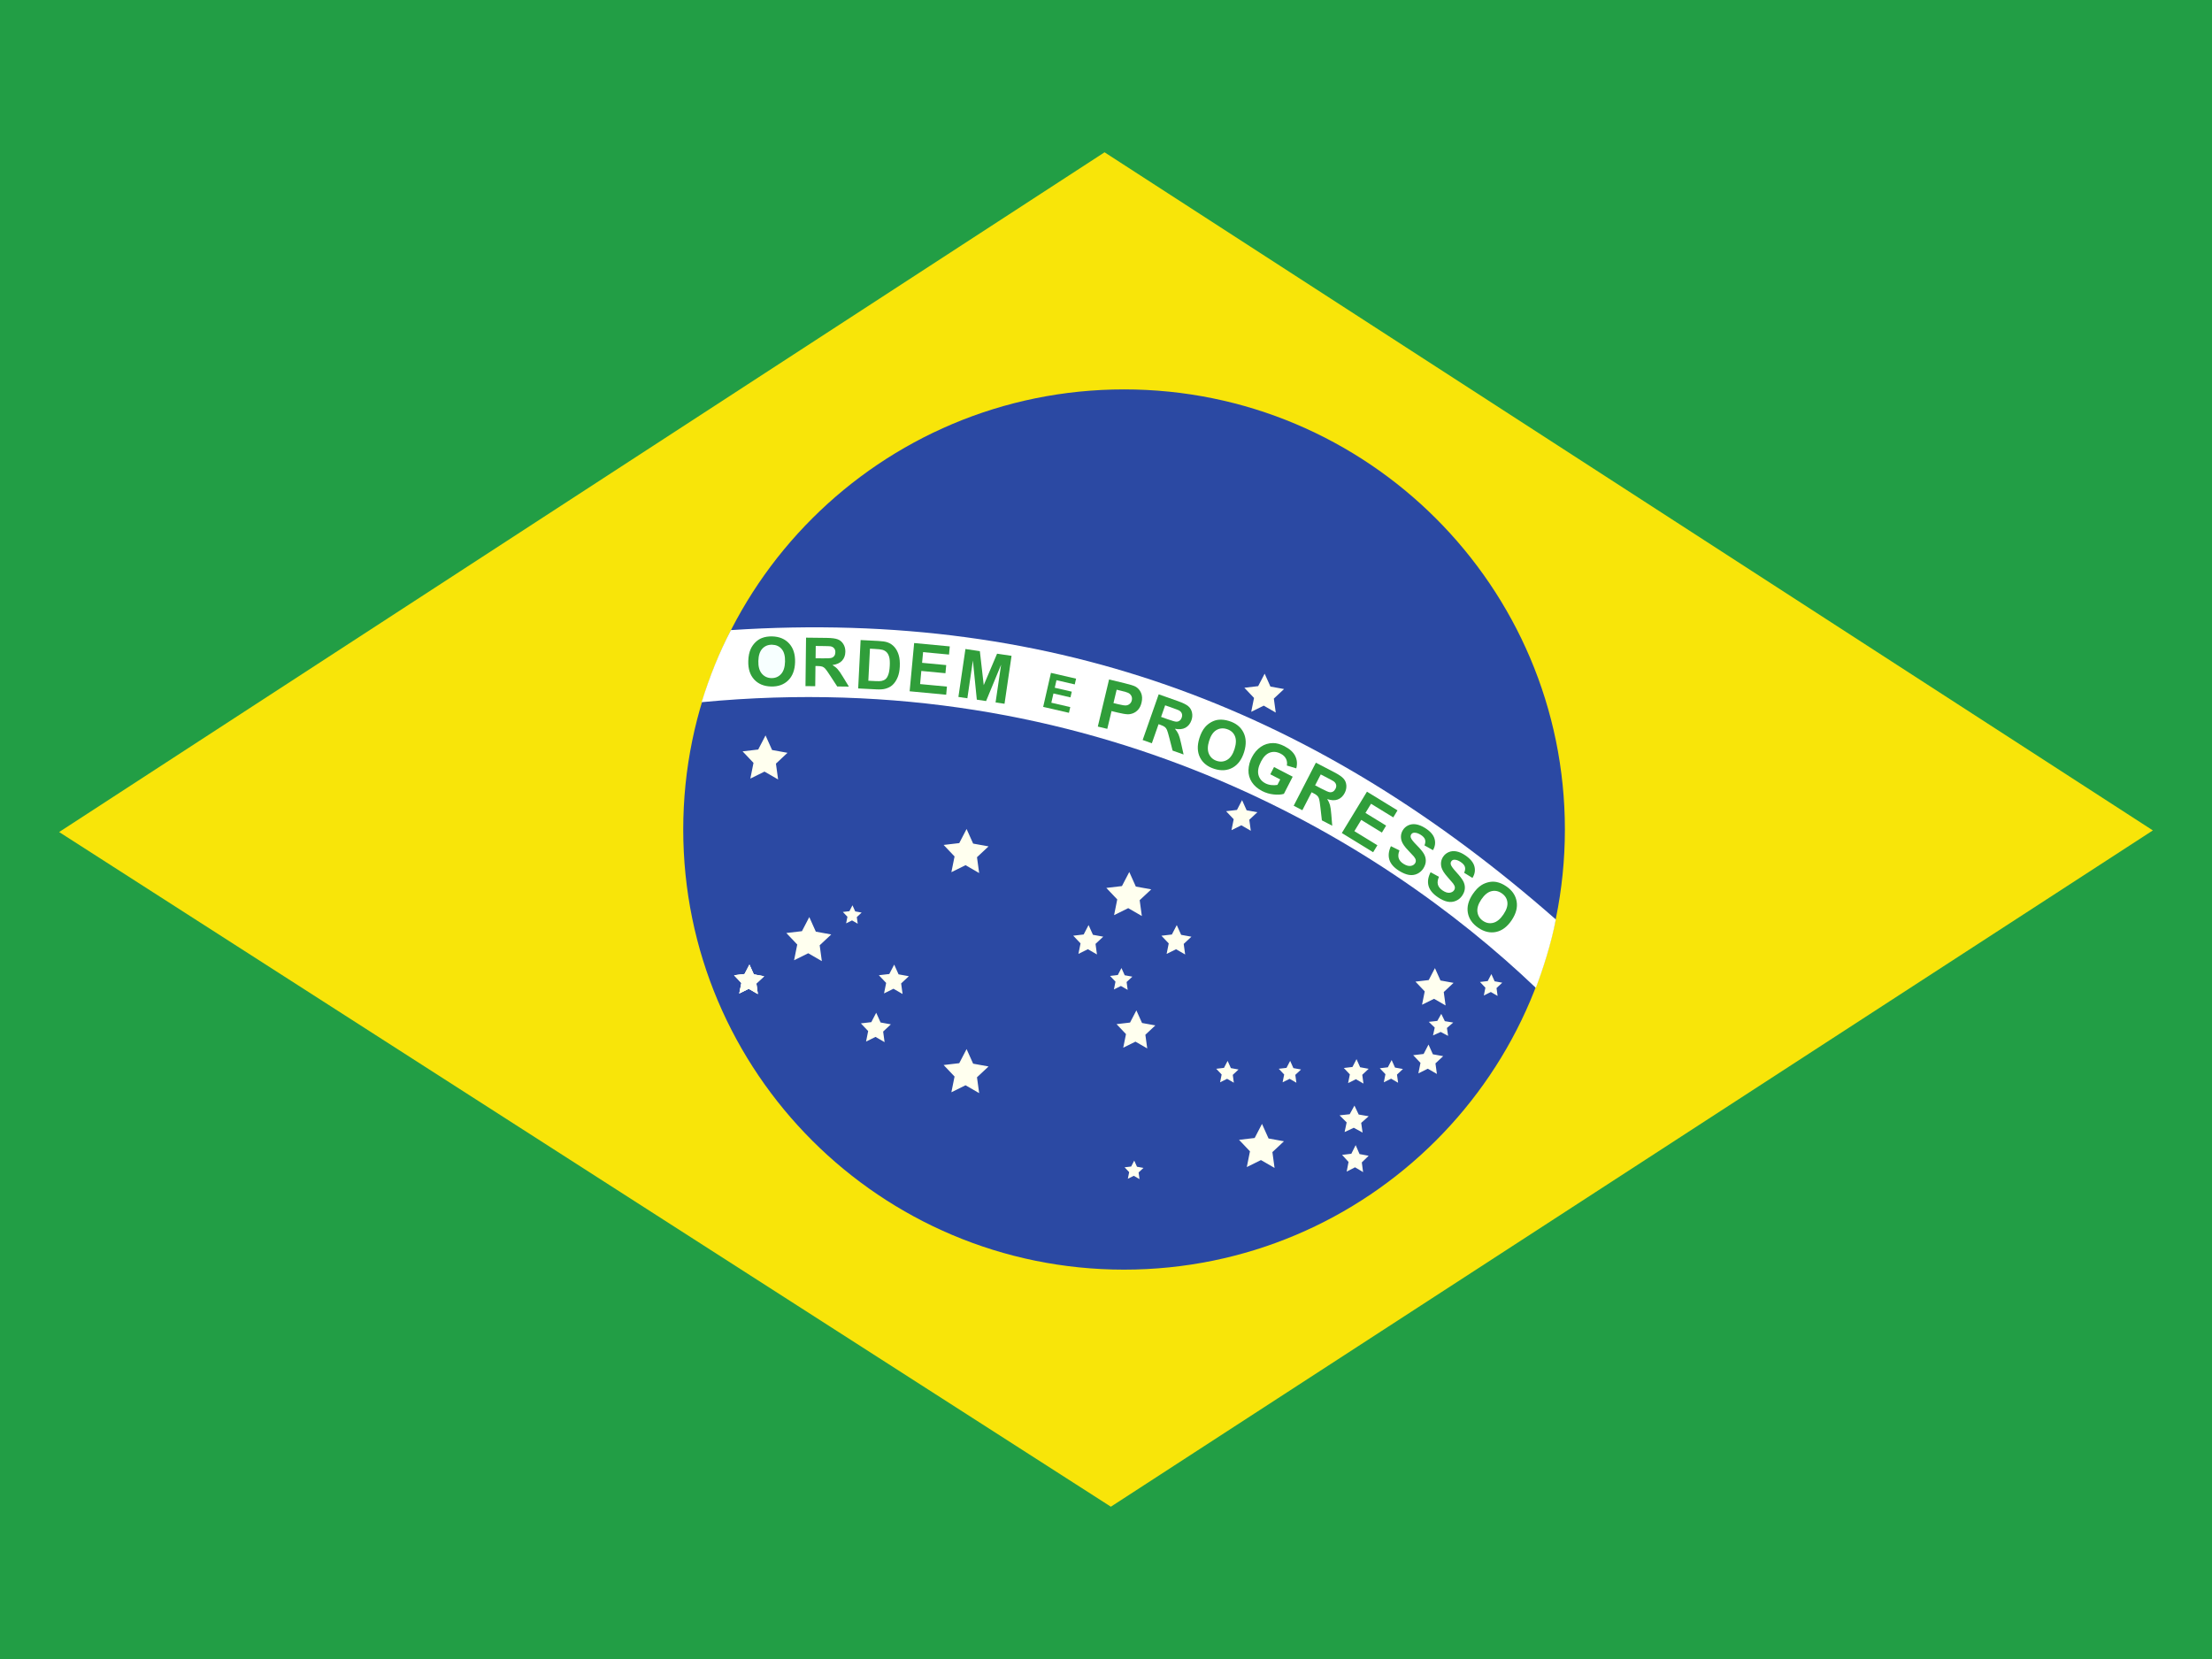
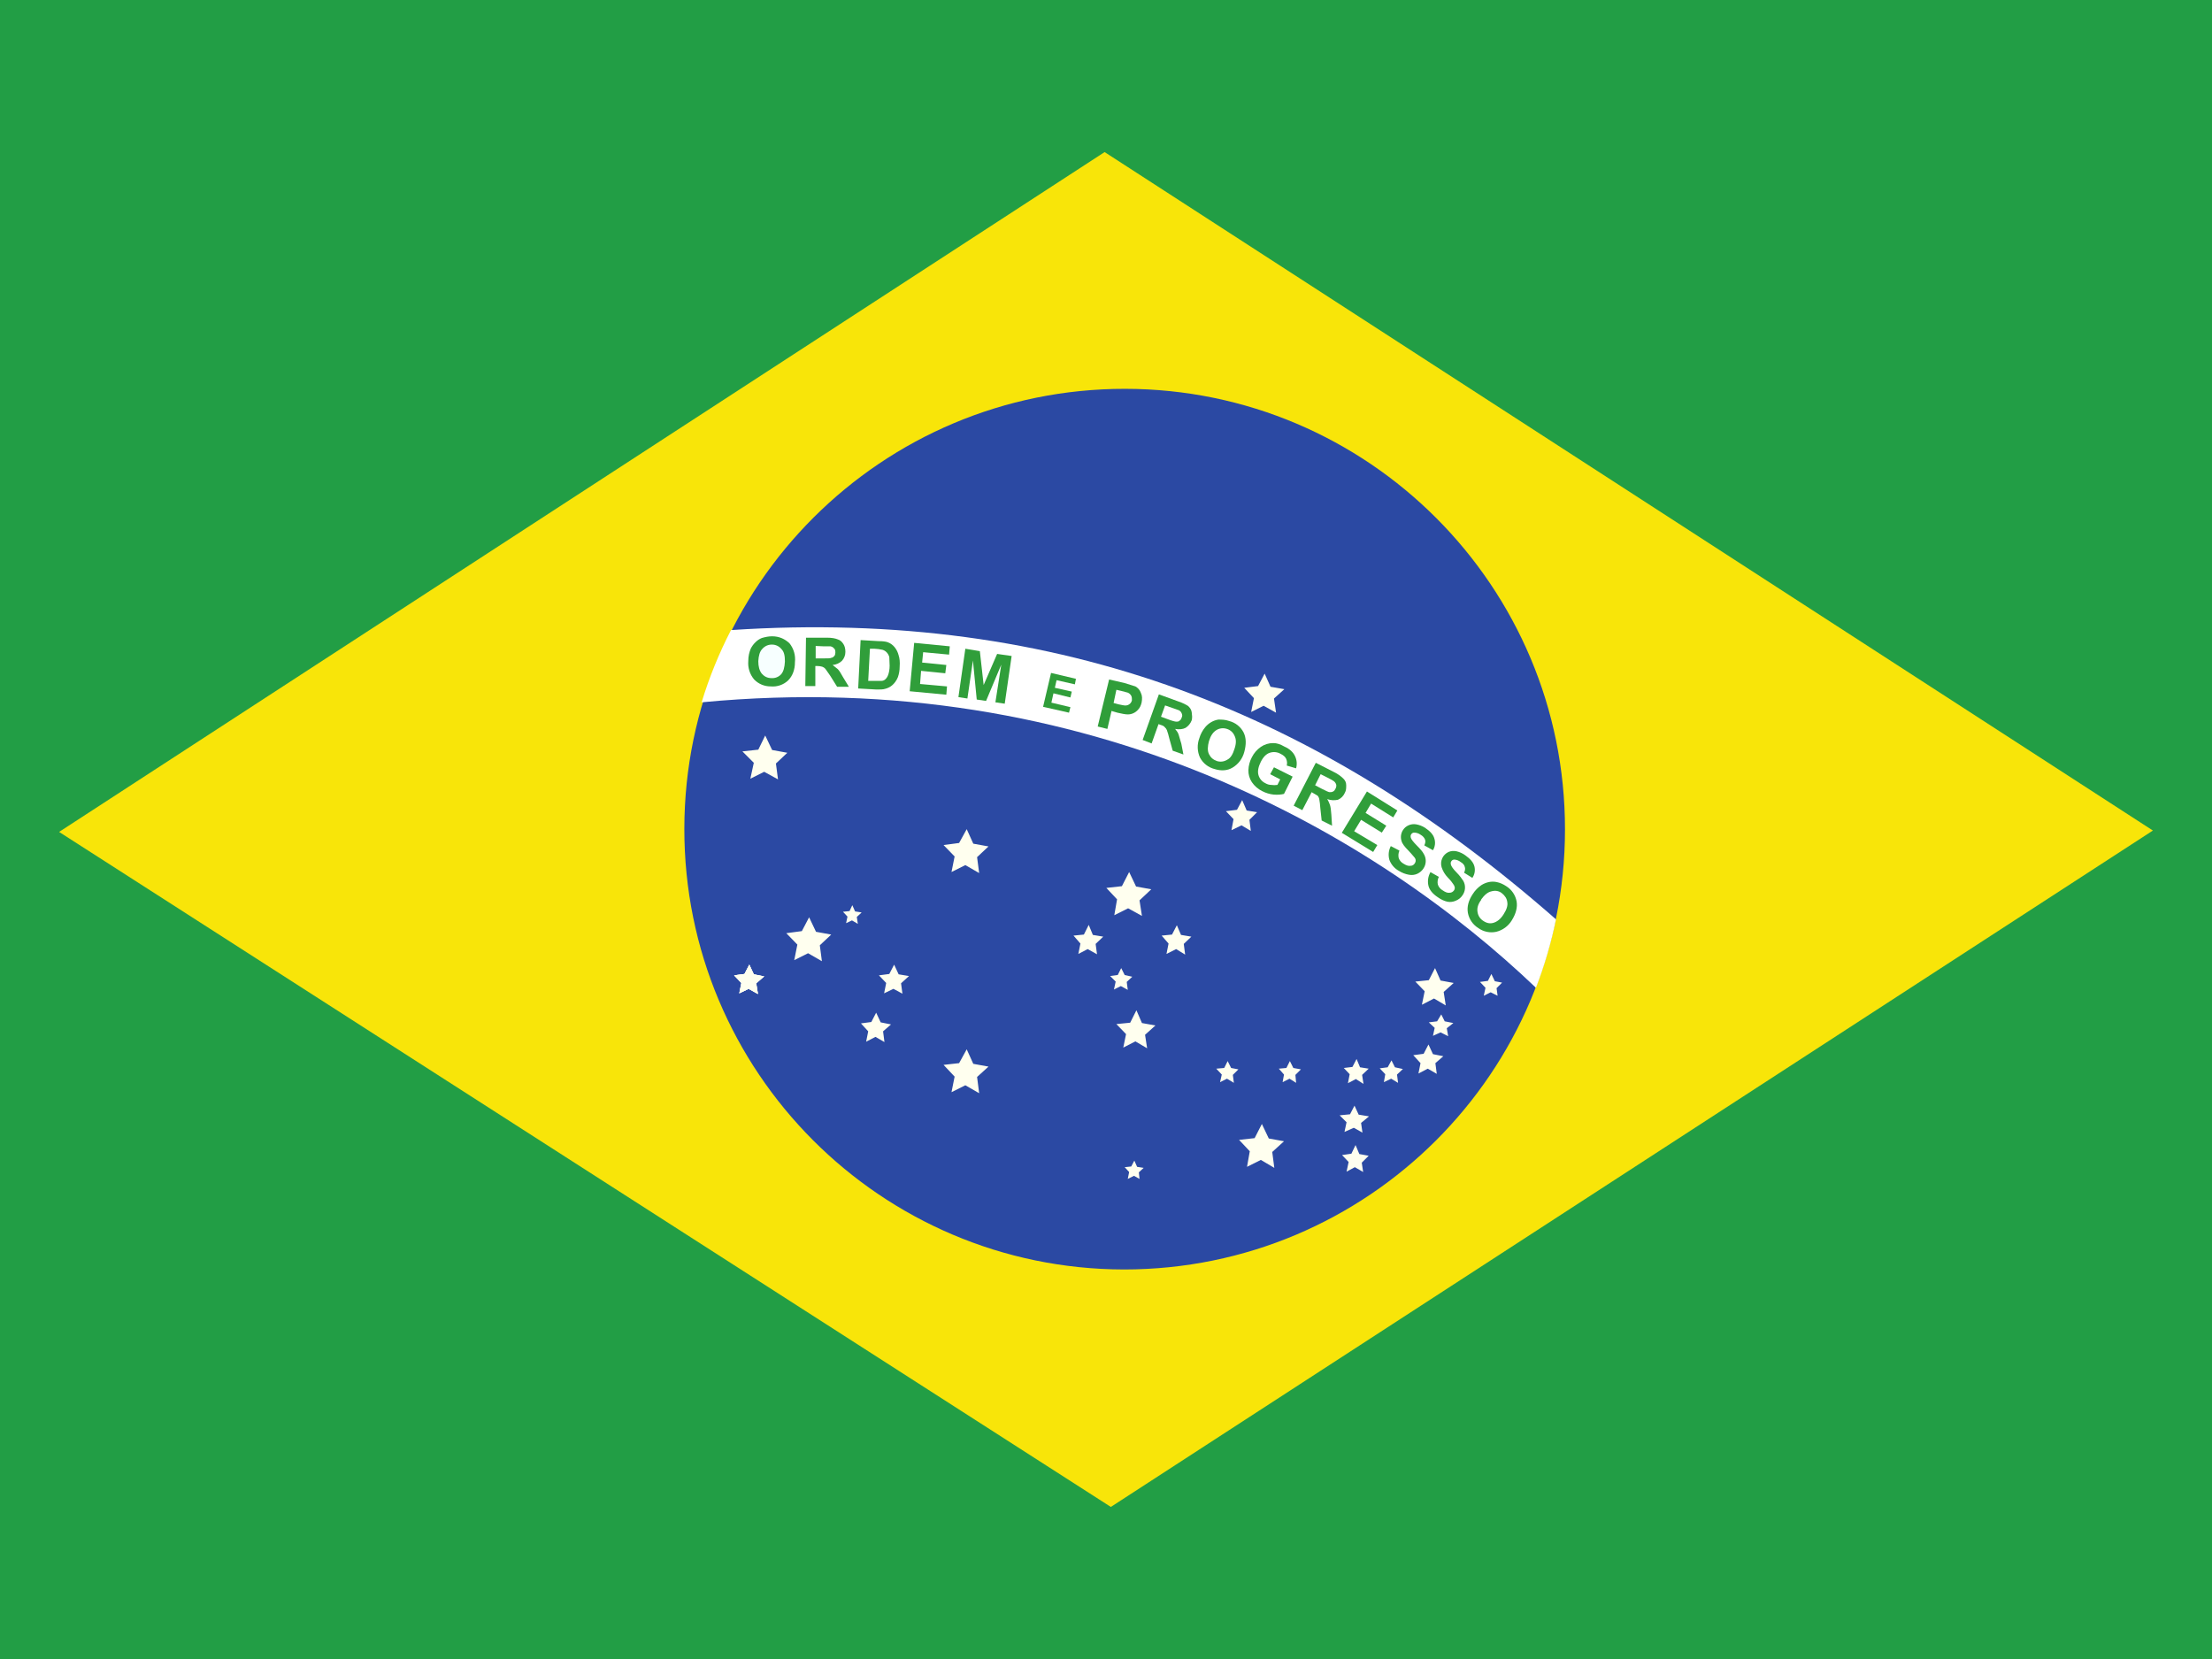
- <svg xmlns="http://www.w3.org/2000/svg" height="480" width="640" viewBox="0 0 640 480">
+ <svg xmlns="http://www.w3.org/2000/svg" id="flag-icons-br" viewBox="0 0 640 480">
  <g stroke-width="1pt">
-     <path fill-rule="evenodd" fill="#229e45" d="M0 0h640v480H0z" />
-     <path d="M321.406 435.935l301.483-195.67-303.308-196.2L17.11 240.734l304.296 195.2z" fill-rule="evenodd" fill="#f8e509" />
-     <path d="M452.77 240.005c0 70.328-57.103 127.34-127.544 127.34-70.442 0-127.544-57.012-127.544-127.34s57.104-127.34 127.544-127.34c70.442 0 127.545 57.012 127.545 127.34z" fill-rule="evenodd" fill="#2b49a3" />
-     <path fill="#ffffef" fill-rule="evenodd" d="M283.3 316.274L279.357 314l-4.093 2.025.917-4.55-3.162-3.332 4.52-.53 2.124-4.08 1.894 4.22 4.46.81-3.345 3.13m86.098 26.224l-3.94-2.274-4.092 2.025.916-4.55-3.16-3.332 4.52-.53 2.122-4.08 1.894 4.22 4.46.81-3.345 3.13m-36.215-29.993l-3.404-1.964-3.536 1.748.792-3.93-2.73-2.88 3.904-.457 1.834-3.523 1.636 3.645 3.853.7-2.89 2.705m86.865-8.477l-3.342-1.928-3.472 1.718.777-3.858-2.68-2.827 3.833-.45 1.8-3.46 1.607 3.58 3.783.686-2.837 2.657M330.37 265.03l-3.94-2.273-4.093 2.025.916-4.55-3.162-3.332 4.522-.53 2.123-4.08 1.894 4.22 4.46.81-3.346 3.13M225.13 225.52l-3.94-2.274-4.094 2.025.916-4.548-3.16-3.333 4.52-.53 2.122-4.08 1.894 4.22 4.46.81-3.345 3.13m13.283 57.14l-3.94-2.275-4.094 2.025.916-4.548-3.16-3.334 4.52-.53 2.123-4.08 1.894 4.22 4.46.81-3.345 3.132m131.954-67.33l-3.48-2.007-3.616 1.788.81-4.017-2.794-2.944 3.994-.47 1.875-3.603 1.673 3.728 3.94.715-2.955 2.766m-6.665 38.24l-2.74-1.582-2.85 1.408.64-3.164-2.2-2.32 3.145-.368 1.477-2.838 1.318 2.936 3.103.563-2.327 2.18m-142.199 50.422l-2.63-1.518-2.734 1.352.61-3.037-2.11-2.225 3.02-.354 1.416-2.723 1.264 2.818 2.978.54-2.233 2.09m200.14 15.164l-2.144-1.135-2.227 1.01.5-2.27-1.72-1.666 2.46-.265 1.154-2.038 1.03 2.108 2.426.404-1.82 1.563" />
-     <path fill="#ffffef" fill-rule="evenodd" d="M219.263 287.603l-2.63-1.518-2.734 1.352.61-3.037-2.11-2.225 3.02-.354 1.416-2.723 1.264 2.818 2.978.54-2.233 2.09" />
-     <path fill="#ffffef" fill-rule="evenodd" d="M219.263 287.603l-2.63-1.518-2.734 1.352.61-3.037-2.11-2.225 3.02-.354 1.416-2.723 1.264 2.818 2.978.54-2.233 2.09m42.299 3.048l-2.63-1.52-2.733 1.353.61-3.037-2.11-2.225 3.02-.354 1.416-2.722 1.265 2.817 2.978.54-2.233 2.09m-4.786 16.989l-2.63-1.518-2.734 1.352.612-3.038-2.11-2.225 3.017-.354 1.417-2.724 1.265 2.817 2.977.54-2.233 2.09m87.381-22.301l-2.63-1.52-2.733 1.353.61-3.036-2.11-2.225 3.018-.353 1.417-2.724 1.265 2.817 2.977.54-2.233 2.09m-25.099 3.048l-2.63-1.518-2.734 1.352.612-3.037-2.11-2.225 3.018-.353 1.417-2.724 1.264 2.817 2.98.54-2.234 2.09m-68.8-5.838l-1.648-.952-1.714.847.384-1.902-1.323-1.394 1.89-.222.89-1.706.792 1.765 1.864.34-1.4 1.31m167.838 45.384l-2.63-1.518-2.733 1.35.612-3.035-2.11-2.226 3.017-.354 1.417-2.724 1.264 2.817 2.978.54-2.233 2.09m-20.832 5.844l-2.178-1.26-2.264 1.122.507-2.522-1.748-1.848 2.5-.294 1.174-2.262 1.048 2.34 2.466.45-1.85 1.735m10.371 2.297l-2.03-1.173-2.108 1.044.472-2.344-1.63-1.718 2.33-.274 1.093-2.103.976 2.177 2.296.417-1.723 1.615m29.11-22.761l-1.955-1.13-2.03 1.006.454-2.257-1.567-1.655 2.243-.262 1.053-2.024.94 2.092 2.21.402-1.658 1.553M394.24 327.69l-2.554-1.395-2.652 1.24.594-2.786-2.05-2.043 2.93-.325 1.376-2.5 1.227 2.586 2.89.496-2.167 1.92m.549 14.247l-2.33-1.395-2.418 1.24.542-2.786-1.87-2.044 2.673-.324 1.255-2.5 1.12 2.586 2.635.496-1.977 1.918m-18.929-23.055l-1.955-1.13-2.032 1.006.455-2.257-1.568-1.653 2.242-.263 1.054-2.025.94 2.093 2.213.402-1.66 1.554m-17.781 2.273l-1.954-1.13-2.03 1.006.454-2.257-1.57-1.653 2.244-.263 1.053-2.025.94 2.093 2.21.402-1.658 1.554m-30.408-24.59l-1.955-1.128-2.03 1.004.454-2.257-1.568-1.654 2.243-.264 1.053-2.024.94 2.094 2.212.402-1.66 1.553m3.734 57.024l-1.656-.956-1.72.85.386-1.91-1.33-1.4 1.9-.223.893-1.715.795 1.772 1.874.34-1.407 1.316m-46.131-86.63l-3.942-2.274-4.093 2.025.917-4.548-3.162-3.334 4.52-.53 2.124-4.08 1.894 4.22 4.46.81-3.345 3.132" />
-     <path d="M444.368 285.817c1.944-5.083 4.45-12.75 5.783-19.786-67.742-59.508-143.26-89.993-238.68-83.72-3.422 6.558-6.16 13.423-8.47 20.853 113.063-10.786 195.936 39.27 241.37 82.654z" fill-rule="evenodd" fill="#fff" />
-     <path d="M413.914 252.36l2.42 1.323c-.38.858-.48 1.61-.31 2.25.18.645.625 1.208 1.335 1.688.75.515 1.424.74 2.016.68.6-.06 1.045-.306 1.335-.734a1.27 1.27 0 0 0 .225-.863c-.027-.3-.192-.66-.495-1.075-.21-.28-.72-.873-1.53-1.777-1.04-1.16-1.66-2.138-1.86-2.936-.28-1.122-.11-2.14.51-3.06.4-.59.936-1.03 1.612-1.318.686-.29 1.433-.355 2.24-.198.81.157 1.664.54 2.55 1.143 1.453.987 2.33 2.048 2.63 3.184.305 1.138.117 2.253-.565 3.345l-2.404-1.484c.3-.665.375-1.24.218-1.723-.147-.485-.55-.95-1.21-1.397-.676-.46-1.302-.682-1.874-.663a1.01 1.01 0 0 0-.856.468c-.186.277-.228.59-.13.943.13.45.668 1.193 1.625 2.234.953 1.04 1.604 1.89 1.95 2.547.355.657.516 1.34.482 2.05-.023.706-.284 1.427-.778 2.16a4.11 4.11 0 0 1-1.812 1.493c-.76.33-1.57.412-2.437.24-.86-.177-1.794-.607-2.798-1.29-1.462-.992-2.36-2.093-2.687-3.3-.322-1.213-.125-2.523.6-3.925zm-11.478-7.533l2.472 1.22c-.345.872-.417 1.628-.22 2.26.208.637.672 1.183 1.4 1.635.775.482 1.455.68 2.043.596.6-.086 1.037-.346 1.306-.786a1.25 1.25 0 0 0 .19-.87c-.038-.302-.218-.655-.54-1.058-.22-.272-.75-.84-1.597-1.713-1.087-1.117-1.746-2.07-1.978-2.86-.323-1.11-.194-2.133.385-3.077a3.619 3.619 0 0 1 1.56-1.38c.674-.316 1.42-.413 2.23-.29.818.127 1.685.473 2.595 1.04 1.492.926 2.408 1.952 2.753 3.074.35 1.126.21 2.247-.427 3.365l-2.464-1.385c.275-.676.327-1.252.15-1.728-.168-.482-.59-.93-1.264-1.35-.697-.433-1.33-.628-1.9-.586-.37.025-.647.195-.838.504-.172.282-.204.594-.09.944.145.443.714 1.165 1.71 2.168.994 1 1.68 1.822 2.052 2.465.38.64.568 1.318.563 2.027.007.708-.227 1.437-.69 2.193a4.158 4.158 0 0 1-1.75 1.565c-.746.36-1.556.474-2.427.336-.865-.14-1.815-.536-2.848-1.175-1.498-.933-2.438-1.996-2.815-3.19-.374-1.2-.23-2.514.438-3.943zm-14.206-3.807l7.276-11.966 8.837 5.416-1.23 2.026-6.43-3.942-1.615 2.652 5.983 3.668-1.225 2.015-5.984-3.667-1.977 3.256 6.657 4.08-1.228 2.017-9.063-5.557zm-20.692-16.993l1.08-2.1 5.4 2.796-2.546 4.962c-.79.238-1.78.296-2.982.17a9.355 9.355 0 0 1-3.317-.986c-1.3-.673-2.29-1.528-2.976-2.572a5.911 5.911 0 0 1-.974-3.47 8.61 8.61 0 0 1 .977-3.703c.664-1.298 1.53-2.31 2.59-3.04 1.057-.727 2.25-1.09 3.57-1.09 1.008-.002 2.104.306 3.29.916 1.542.8 2.577 1.747 3.104 2.846.54 1.096.638 2.28.298 3.555l-2.728-.82c.14-.702.057-1.356-.25-1.957-.296-.606-.806-1.095-1.527-1.47-1.097-.567-2.146-.67-3.155-.305-1 .363-1.85 1.23-2.554 2.6-.76 1.48-1.005 2.76-.73 3.842.277 1.073.944 1.886 2.008 2.437.524.27 1.1.44 1.73.507.64.066 1.22.05 1.753-.05l.81-1.582-2.872-1.485zm-90.242-22.379l2.034-13.867 4.172.62 1.123 9.826 3.86-9.093 4.188.618-2.033 13.87-2.59-.382 1.6-10.918-4.343 10.512-2.685-.398-1.134-11.32-1.6 10.915-2.592-.382zm-14.108-1.638l1.305-13.96 10.307.974-.217 2.36-7.503-.706-.29 3.095 6.978.657-.22 2.352-6.98-.658-.353 3.8 7.764.73-.22 2.354-10.572-.998z" fill="#309e3a" />
-     <g stroke-opacity=".502">
-       <path d="M216.5 191.28c.04-1.43.284-2.62.736-3.58a6.649 6.649 0 0 1 1.346-1.884c.566-.552 1.18-.956 1.844-1.21.88-.347 1.888-.505 3.023-.475 2.056.06 3.682.744 4.877 2.057 1.205 1.315 1.775 3.114 1.714 5.395-.06 2.26-.72 4.017-1.982 5.264-1.26 1.24-2.914 1.834-4.963 1.777-2.077-.056-3.708-.736-4.9-2.037-1.19-1.308-1.755-3.078-1.694-5.307z" fill="#309e3a" />
-       <path d="M219.414 191.252c-.043 1.586.29 2.8.997 3.643.708.837 1.625 1.27 2.748 1.3 1.122.03 2.055-.35 2.794-1.138.745-.797 1.14-2.007 1.184-3.633.043-1.605-.277-2.813-.96-3.622-.676-.81-1.595-1.23-2.757-1.262-1.162-.03-2.11.345-2.843 1.128-.733.777-1.12 1.972-1.163 3.584z" fill="#f7ffff" />
+     <path fill="#229e45" fill-rule="evenodd" d="M0 0h640v480H0z" />
+     <path fill="#f8e509" fill-rule="evenodd" d="m321.4 436 301.5-195.7L319.6 44 17.1 240.7 321.4 436z" />
+     <path fill="#2b49a3" fill-rule="evenodd" d="M452.8 240c0 70.3-57.1 127.3-127.6 127.3A127.4 127.4 0 1 1 452.8 240z" />
+     <path fill="#ffffef" fill-rule="evenodd" d="m283.3 316.3-4-2.3-4 2 .9-4.5-3.2-3.4 4.5-.5 2.2-4 1.9 4.2 4.4.8-3.3 3m86 26.3-3.9-2.3-4 2 .8-4.5-3.1-3.3 4.5-.5 2.1-4.1 2 4.2 4.4.8-3.4 3.1m-36.2-30-3.4-2-3.5 1.8.8-3.9-2.8-2.9 4-.4 1.8-3.6 1.6 3.7 3.9.7-3 2.7m87-8.5-3.4-2-3.5 1.8.8-3.9-2.7-2.8 3.9-.4 1.8-3.5 1.6 3.6 3.8.7-2.9 2.6m-87.3-22-4-2.2-4 2 .8-4.6-3.1-3.3 4.5-.5 2.1-4.1 2 4.2 4.4.8-3.4 3.2m-104.6-35-4-2.2-4 2 1-4.6-3.3-3.3 4.6-.5 2-4.1 2 4.2 4.4.8-3.3 3.1m13.3 57.2-4-2.3-4 2 .9-4.5-3.2-3.3 4.5-.6 2.1-4 2 4.2 4.4.8-3.3 3.1m132-67.3-3.6-2-3.6 1.8.8-4-2.8-3 4-.5 1.9-3.6 1.7 3.8 4 .7-3 2.7m-6.7 38.3-2.7-1.6-2.9 1.4.6-3.2-2.2-2.3 3.2-.4 1.5-2.8 1.3 3 3 .5-2.2 2.2m-142.2 50.4-2.7-1.5-2.7 1.3.6-3-2.1-2.2 3-.4 1.4-2.7 1.3 2.8 3 .6-2.3 2M419 299.8l-2.2-1.1-2.2 1 .5-2.3-1.7-1.6 2.4-.3 1.2-2 1 2 2.5.5-1.9 1.5" />
+     <path fill="#ffffef" fill-rule="evenodd" d="m219.3 287.6-2.7-1.5-2.7 1.3.6-3-2.1-2.2 3-.4 1.4-2.7 1.3 2.8 3 .6-2.3 2" />
+     <path fill="#ffffef" fill-rule="evenodd" d="m219.3 287.6-2.7-1.5-2.7 1.3.6-3-2.1-2.2 3-.4 1.4-2.7 1.3 2.8 3 .6-2.3 2m42.3 3-2.6-1.4-2.7 1.3.6-3-2.1-2.2 3-.4 1.4-2.7 1.3 2.8 3 .5-2.3 2.1m-4.8 17-2.6-1.5-2.7 1.4.6-3-2.1-2.3 3-.4 1.4-2.7 1.3 2.8 3 .6-2.3 2m87.4-22.2-2.6-1.6-2.8 1.4.6-3-2-2.3 3-.3 1.4-2.7 1.2 2.8 3 .5-2.2 2.1m-25.1 3-2.7-1.5-2.7 1.4.6-3-2-2.3 3-.3 1.4-2.8 1.2 2.9 3 .5-2.2 2.1m-68.8-5.8-1.7-1-1.7.8.4-1.9-1.3-1.4 1.9-.2.8-1.7.8 1.8 1.9.3-1.4 1.3m167.8 45.4-2.6-1.5-2.7 1.4.6-3-2.1-2.3 3-.4 1.4-2.7 1.3 2.8 3 .6-2.3 2m-20.8 6-2.2-1.4-2.3 1.2.5-2.6-1.7-1.8 2.5-.3 1.2-2.3 1 2.4 2.5.4-1.9 1.8m10.4 2.3-2-1.2-2.1 1 .4-2.3-1.6-1.7 2.3-.3 1.1-2 1 2 2.3.5-1.7 1.6m29.1-22.8-2-1-2 1 .5-2.3-1.6-1.7 2.3-.3 1-2 1 2.1 2.1.4-1.6 1.6m-38.8 41.8-2.5-1.4-2.7 1.2.6-2.8-2-2 3-.3 1.3-2.5 1.2 2.6 3 .5-2.3 1.9m.6 14.2-2.4-1.4-2.4 1.3.6-2.8-1.9-2 2.7-.4 1.2-2.5 1.1 2.6 2.7.5-2 2m-19-23.1-1.9-1.2-2 1 .4-2.2-1.5-1.7 2.2-.2 1-2 1 2 2.2.4-1.6 1.6m-17.8 2.3-2-1.2-2 1 .5-2.2-1.6-1.7 2.3-.2 1-2 1 2 2.1.4-1.6 1.6m-30.4-24.6-2-1.1-2 1 .5-2.3-1.6-1.6 2.2-.3 1-2 1 2 2.2.5-1.6 1.5m3.7 57-1.6-.9-1.8.9.4-2-1.3-1.4 1.9-.2.9-1.7.8 1.8 1.9.3-1.4 1.3m-46.2-86.6-4-2.3-4 2 .9-4.5-3.2-3.3 4.5-.6 2.2-4 1.9 4.2 4.4.8-3.3 3.1" />
+     <path fill="#fff" fill-rule="evenodd" d="M444.4 285.8a124.6 124.6 0 0 0 5.8-19.8c-67.8-59.5-143.3-90-238.7-83.7a124.5 124.5 0 0 0-8.5 20.9c113-10.8 196 39.2 241.4 82.6z" />
+     <path fill="#309e3a" d="m414 252.4 2.3 1.3a3.4 3.4 0 0 0-.3 2.2 3 3 0 0 0 1.4 1.7c.7.5 1.4.8 2 .7.6 0 1-.3 1.3-.7a1.3 1.3 0 0 0 .2-.9 2.3 2.3 0 0 0-.5-1c-.2-.3-.7-1-1.5-1.8a7.7 7.7 0 0 1-1.8-3 3.7 3.7 0 0 1 2-4.4 3.8 3.8 0 0 1 2.3-.2 7 7 0 0 1 2.6 1.2c1.4 1 2.3 2 2.6 3.2a4.1 4.1 0 0 1-.6 3.3l-2.4-1.5c.3-.6.4-1.2.2-1.7-.1-.5-.5-1-1.2-1.4a3.2 3.2 0 0 0-1.8-.7 1 1 0 0 0-.9.5c-.2.3-.2.6-.1 1s.6 1.2 1.6 2.2c1 1 1.6 1.9 2 2.5a3.9 3.9 0 0 1-.3 4.2 4.1 4.1 0 0 1-1.9 1.5 4 4 0 0 1-2.4.3c-.9-.2-1.8-.6-2.8-1.3-1.5-1-2.4-2.1-2.7-3.3a5.4 5.4 0 0 1 .6-4zm-11.6-7.6 2.5 1.3a3.4 3.4 0 0 0-.2 2.2 3 3 0 0 0 1.4 1.6c.8.5 1.4.7 2 .6.6 0 1-.3 1.3-.8a1.3 1.3 0 0 0 .2-.8c0-.3-.2-.7-.5-1a34.6 34.6 0 0 0-1.6-1.8c-1.1-1.1-1.8-2-2-2.8a3.7 3.7 0 0 1 .4-3.1 3.6 3.6 0 0 1 1.6-1.4 3.8 3.8 0 0 1 2.2-.3 7 7 0 0 1 2.6 1c1.5 1 2.4 2 2.7 3.1a4.1 4.1 0 0 1-.4 3.4l-2.5-1.4c.3-.7.4-1.2.2-1.7s-.6-1-1.3-1.4a3.2 3.2 0 0 0-1.9-.6 1 1 0 0 0-.8.5c-.2.3-.2.6-.1 1s.7 1.2 1.7 2.2c1 1 1.7 1.8 2 2.4a3.9 3.9 0 0 1 0 4.2 4.2 4.2 0 0 1-1.8 1.6 4 4 0 0 1-2.4.3 8 8 0 0 1-2.9-1.1 6 6 0 0 1-2.8-3.2 5.4 5.4 0 0 1 .4-4zm-14.2-3.8 7.3-12 8.8 5.5-1.2 2-6.4-4-1.6 2.7 6 3.7-1.3 2-6-3.7-2 3.3 6.7 4-1.2 2-9-5.5zm-20.7-17 1.1-2 5.4 2.7-2.5 5c-.8.2-1.8.3-3 .2a9.4 9.4 0 0 1-3.3-1 7.7 7.7 0 0 1-3-2.6 6 6 0 0 1-1-3.5 8.6 8.6 0 0 1 1-3.7 8 8 0 0 1 2.6-3 6.2 6.2 0 0 1 3.6-1.1c1 0 2 .3 3.2 1 1.6.7 2.6 1.7 3.1 2.8a5 5 0 0 1 .3 3.5l-2.7-.8a3 3 0 0 0-.2-2c-.3-.6-.8-1-1.6-1.4a3.8 3.8 0 0 0-3.1-.3c-1 .3-1.9 1.2-2.6 2.6-.7 1.4-1 2.7-.7 3.8a3.7 3.7 0 0 0 2 2.4c.5.3 1.1.5 1.7.5a6 6 0 0 0 1.8 0l.8-1.6-2.9-1.5zm-90.2-22.3 2-14 4.2.7 1.1 9.8 3.9-9 4.2.6-2 13.8-2.7-.4 1.7-10.9-4.4 10.5-2.7-.4-1.1-11.3-1.6 11-2.6-.4zm-14.1-1.7 1.3-14 10.3 1-.2 2.4-7.5-.7-.3 3 7 .7-.3 2.4-7-.7-.3 3.8 7.8.7-.2 2.4-10.6-1z" />
+     <g stroke-opacity=".5">
+       <path fill="#309e3a" d="M216.5 191.3c0-1.5.3-2.6.7-3.6a6.7 6.7 0 0 1 1.4-1.9 5.4 5.4 0 0 1 1.8-1.2c1-.3 2-.5 3-.5 2.1 0 3.7.8 5 2a7.4 7.4 0 0 1 1.6 5.5c0 2.2-.7 4-2 5.3a6.5 6.5 0 0 1-5 1.7 6.6 6.6 0 0 1-4.8-2 7.3 7.3 0 0 1-1.7-5.3z" />
+       <path fill="#f7ffff" d="M219.4 191.3c0 1.5.3 2.7 1 3.6.7.8 1.6 1.3 2.8 1.3a3.5 3.5 0 0 0 2.8-1.1c.7-.8 1-2 1.1-3.7 0-1.6-.2-2.8-1-3.6a3.5 3.5 0 0 0-2.7-1.3 3.6 3.6 0 0 0-2.8 1.2c-.8.8-1.1 2-1.2 3.6z" />
    </g>
-     <g stroke-opacity=".502">
-       <path d="M233.052 198.51l.163-14.017 5.933.07c1.494.018 2.574.157 3.244.42.677.257 1.214.71 1.613 1.36s.593 1.385.584 2.215c-.013 1.052-.332 1.918-.956 2.598-.623.675-1.55 1.095-2.777 1.26.605.363 1.104.76 1.49 1.193.397.43.923 1.195 1.585 2.293l1.673 2.754-3.372-.04-2.002-3.074c-.71-1.098-1.198-1.788-1.46-2.072-.265-.29-.545-.487-.842-.593-.297-.11-.77-.17-1.418-.177l-.57-.008-.068 5.852-2.82-.033z" fill="#309e3a" />
-       <path d="M235.976 190.455l2.086.024c1.353.016 2.198-.03 2.536-.142.337-.112.603-.305.796-.584s.293-.627.3-1.048c.004-.472-.118-.853-.37-1.142-.243-.296-.594-.486-1.05-.567-.23-.034-.915-.06-2.057-.072l-2.2-.026-.04 3.555z" fill="#fff" />
+     <g stroke-opacity=".5">
+       <path fill="#309e3a" d="m233 198.5.2-14h6c1.5 0 2.5.2 3.2.5.7.2 1.2.7 1.6 1.3s.6 1.4.6 2.3a3.8 3.8 0 0 1-1 2.6 4.5 4.5 0 0 1-2.7 1.2l1.5 1.2c.4.4.9 1.2 1.5 2.3l1.7 2.8h-3.4l-2-3.2-1.4-2a2.1 2.1 0 0 0-.9-.6 5 5 0 0 0-1.4-.2h-.6v5.8H233z" />
+       <path fill="#fff" d="M236 190.5h2c1.4 0 2.3 0 2.6-.2.3 0 .6-.3.8-.5s.3-.7.3-1c0-.6-.1-1-.4-1.2-.2-.3-.6-.5-1-.6h-2l-2.3-.1v3.5z" />
    </g>
-     <g stroke-opacity=".502">
-       <path d="M249.003 185.188l5.147.26c1.16.06 2.04.195 2.64.405a4.68 4.68 0 0 1 2.036 1.396c.553.646.958 1.426 1.218 2.34.26.907.356 2.015.29 3.326-.058 1.153-.252 2.138-.58 2.96-.4 1-.938 1.797-1.618 2.396-.51.453-1.19.79-2.034 1.016-.632.166-1.468.222-2.51.17l-5.295-.27.706-14z" fill="#309e3a" />
-       <path d="M251.706 187.685l-.468 9.274 2.103.105c.786.042 1.357.025 1.71-.046.46-.093.85-.268 1.16-.526.32-.26.59-.695.81-1.31.223-.62.36-1.47.416-2.553s0-1.918-.16-2.507c-.16-.59-.404-1.053-.73-1.397-.327-.342-.75-.583-1.27-.724-.39-.11-1.157-.193-2.306-.25l-1.264-.067z" fill="#fff" />
+     <g stroke-opacity=".5">
+       <path fill="#309e3a" d="m249 185.2 5.2.3c1.1 0 2 .1 2.6.3a4.7 4.7 0 0 1 2 1.4 6 6 0 0 1 1.2 2.4c.3.9.4 2 .3 3.3a9.3 9.3 0 0 1-.5 3c-.4 1-1 1.8-1.7 2.4a5 5 0 0 1-2 1c-.6.2-1.5.2-2.5.2l-5.3-.3.7-14z" />
+       <path fill="#fff" d="m251.7 187.7-.5 9.3h3.8c.5 0 .9-.2 1.2-.5.3-.3.6-.7.8-1.3.2-.6.4-1.5.4-2.6l-.1-2.5a3.2 3.2 0 0 0-.8-1.4 2.7 2.7 0 0 0-1.2-.7 13 13 0 0 0-2.3-.3h-1.3z" />
    </g>
-     <g stroke-opacity=".502">
-       <path d="M317.63 210.22l3.26-13.63 4.4 1.06c1.666.402 2.737.732 3.21.99.73.392 1.274.996 1.634 1.81.36.81.41 1.755.152 2.84-.2.836-.518 1.504-.958 2-.438.5-.932.854-1.48 1.07-.54.212-1.064.31-1.57.3-.685-.028-1.65-.19-2.89-.49l-1.786-.432-1.23 5.142-2.743-.66z" fill="#309e3a" />
-       <path d="M323.086 199.552l-.926 3.868 1.5.362c1.082.26 1.82.364 2.218.308a1.85 1.85 0 0 0 1.581-1.448c.12-.496.073-.94-.14-1.33a1.94 1.94 0 0 0-.957-.87c-.312-.143-.96-.332-1.95-.57l-1.324-.32z" fill="#fff" />
+     <g stroke-opacity=".5">
+       <path fill="#309e3a" d="m317.6 210.2 3.3-13.6 4.4 1 3.2 1c.7.4 1.3 1 1.6 1.9.4.8.4 1.7.2 2.8-.2.8-.5 1.5-1 2a3.9 3.9 0 0 1-3 1.4c-.7 0-1.7-.2-3-.5l-1.7-.5-1.2 5.2-2.8-.7z" />
+       <path fill="#fff" d="m323 199.6-.8 3.8 1.5.4c1 .2 1.8.4 2.2.3a1.9 1.9 0 0 0 1.6-1.5c0-.5 0-.9-.2-1.3a2 2 0 0 0-1-.9l-1.9-.5-1.3-.3z" />
    </g>
-     <g stroke-opacity=".502">
-       <path d="M330.606 214.106l4.64-13.22 5.598 1.98c1.408.498 2.387.98 2.937 1.445.56.463.923 1.064 1.093 1.807s.12 1.505-.156 2.286c-.348.992-.928 1.71-1.736 2.153-.806.438-1.817.537-3.032.298.457.54.802 1.076 1.03 1.61.238.536.49 1.43.765 2.683l.704 3.15-3.18-1.126-.913-3.556c-.322-1.27-.562-2.08-.72-2.435-.158-.36-.36-.638-.607-.834-.246-.202-.673-.41-1.286-.627l-.536-.192-1.938 5.52-2.66-.942z" fill="#309e3a" />
-       <path d="M335.938 207.426l1.967.695c1.276.452 2.09.68 2.445.683.355.005.67-.093.943-.295.272-.2.478-.5.616-.896.155-.445.162-.845.017-1.2-.135-.36-.408-.65-.813-.876-.206-.106-.847-.35-1.924-.73l-2.075-.736-1.177 3.356z" fill="#fff" />
+     <g stroke-opacity=".5">
+       <path fill="#309e3a" d="m330.6 214.1 4.7-13.2 5.5 2c1.5.5 2.4 1 3 1.4.5.5.9 1 1 1.8s.2 1.5 0 2.3c-.4 1-1 1.7-1.8 2.2-.8.4-1.8.5-3 .3.4.5.8 1 1 1.6l.8 2.7.6 3.1-3.1-1.1-1-3.6a19.5 19.5 0 0 0-.7-2.4 2.1 2.1 0 0 0-.6-.8c-.2-.3-.6-.5-1.3-.7l-.5-.2-2 5.6-2.6-1z" />
+       <path fill="#fff" d="m336 207.4 1.9.7c1.3.5 2.1.7 2.5.7.3 0 .6 0 .9-.3.3-.2.5-.5.6-.9.2-.4.2-.8 0-1.2a1.7 1.7 0 0 0-.8-.9l-2-.7-2-.7-1.2 3.3z" />
    </g>
-     <g stroke-opacity=".502">
-       <path d="M347.01 213.6c.424-1.363.982-2.444 1.673-3.24a6.58 6.58 0 0 1 1.808-1.45c.696-.377 1.397-.598 2.102-.665.94-.093 1.953.03 3.038.37 1.965.614 3.344 1.717 4.14 3.308.803 1.593.867 3.48.19 5.658-.67 2.162-1.78 3.67-3.33 4.528-1.548.852-3.302.97-5.26.357-1.982-.62-3.37-1.718-4.164-3.294-.793-1.583-.858-3.44-.196-5.57z" fill="#309e3a" />
-       <path d="M349.826 214.385c-.47 1.514-.48 2.773-.026 3.778.455.996 1.22 1.663 2.293 2 1.073.334 2.07.223 2.996-.336.932-.562 1.64-1.62 2.122-3.172.476-1.535.495-2.783.056-3.75-.432-.962-1.204-1.618-2.313-1.964-1.11-.347-2.123-.243-3.04.312-.915.548-1.61 1.592-2.09 3.133z" fill="#fff" />
+     <g stroke-opacity=".5">
+       <path fill="#309e3a" d="M347 213.6a9 9 0 0 1 1.7-3.2 6.6 6.6 0 0 1 1.8-1.5 6 6 0 0 1 2-.7c1 0 2 0 3.1.4a6.5 6.5 0 0 1 4.2 3.3c.8 1.6.8 3.5.2 5.7a7.4 7.4 0 0 1-3.4 4.5c-1.5.9-3.3 1-5.2.4a6.6 6.6 0 0 1-4.2-3.3 7.3 7.3 0 0 1-.2-5.6z" />
+       <path fill="#fff" d="M349.8 214.4c-.4 1.5-.5 2.8 0 3.8s1.2 1.6 2.3 2c1 .3 2 .2 3-.4 1-.5 1.6-1.6 2.1-3.2.5-1.5.5-2.7 0-3.7a3.5 3.5 0 0 0-2.2-2 3.6 3.6 0 0 0-3 .3c-1 .6-1.7 1.6-2.2 3.2z" />
    </g>
-     <g stroke-opacity=".502">
-       <path d="M374.305 233.12l6.415-12.45 5.27 2.736c1.326.69 2.23 1.3 2.71 1.84.49.532.768 1.18.835 1.94s-.092 1.505-.47 2.242c-.48.934-1.153 1.564-2.017 1.892-.86.322-1.872.28-3.043-.128.378.598.645 1.18.8 1.74.158.564.288 1.484.387 2.763l.262 3.215-2.993-1.555-.415-3.648c-.145-1.304-.27-2.14-.378-2.512-.105-.377-.27-.682-.487-.91-.214-.233-.61-.5-1.186-.798l-.507-.264-2.677 5.197-2.505-1.3z" fill="#309e3a" />
-       <path d="M380.503 227.226l1.853.962c1.2.625 1.977.962 2.33 1.016.35.054.675 0 .973-.162.296-.16.54-.428.733-.803.216-.42.276-.814.184-1.186-.087-.374-.315-.702-.685-.98-.19-.134-.79-.465-1.808-.993l-1.952-1.013-1.63 3.16z" fill="#fff" />
+     <g stroke-opacity=".5">
+       <path fill="#309e3a" d="m374.3 233.1 6.4-12.4 5.3 2.7a10 10 0 0 1 2.7 1.9c.5.5.8 1.1.8 1.9s0 1.5-.4 2.2a3.8 3.8 0 0 1-2 2c-1 .2-2 .2-3.1-.2.4.6.6 1.2.8 1.7.2.6.3 1.5.4 2.8l.2 3.2-3-1.5-.4-3.7a20 20 0 0 0-.3-2.5 2 2 0 0 0-.5-1l-1.2-.7-.5-.3-2.7 5.2-2.5-1.3z" />
+       <path fill="#fff" d="m380.5 227.2 1.9 1c1.2.6 2 1 2.3 1 .3 0 .7 0 1-.2.3-.1.5-.4.7-.8.2-.4.3-.8.2-1.2a2 2 0 0 0-.7-1 23.7 23.7 0 0 0-1.8-1l-2-1-1.6 3.2z" />
    </g>
-     <g stroke-opacity=".502">
-       <path d="M426.107 258.704c.797-1.183 1.642-2.056 2.536-2.62a6.609 6.609 0 0 1 2.146-.862 5.45 5.45 0 0 1 2.2-.028c.93.184 1.864.596 2.805 1.235 1.704 1.156 2.708 2.612 3.014 4.366.31 1.758-.173 3.58-1.448 5.472-1.263 1.873-2.758 2.998-4.488 3.37-1.728.365-3.44-.028-5.14-1.182-1.718-1.168-2.732-2.622-3.04-4.362-.303-1.746.168-3.543 1.413-5.39z" fill="#309e3a" />
-       <path d="M428.578 260.254c-.886 1.316-1.256 2.518-1.112 3.61.15 1.087.69 1.945 1.62 2.578.932.632 1.92.815 2.967.55 1.055-.27 2.037-1.077 2.944-2.425.896-1.33 1.273-2.52 1.13-3.572-.138-1.047-.688-1.898-1.65-2.552s-1.962-.85-3-.583c-1.033.26-1.998 1.06-2.9 2.394z" fill="#fff" />
+     <g stroke-opacity=".5">
+       <path fill="#309e3a" d="M426.1 258.7a8.9 8.9 0 0 1 2.5-2.6 6.6 6.6 0 0 1 2.2-.9 5.5 5.5 0 0 1 2.2 0c1 .2 1.9.6 2.8 1.2a6.6 6.6 0 0 1 3 4.4c.3 1.7-.2 3.6-1.4 5.5a7.3 7.3 0 0 1-4.5 3.3 6.5 6.5 0 0 1-5.2-1.1 6.6 6.6 0 0 1-3-4.4c-.3-1.8.2-3.6 1.4-5.4z" />
+       <path fill="#fff" d="M428.6 260.3c-1 1.3-1.3 2.5-1.1 3.6a3.6 3.6 0 0 0 1.6 2.5c1 .7 2 .9 3 .6 1-.3 2-1 2.9-2.4.9-1.4 1.3-2.6 1.1-3.6-.1-1-.7-1.9-1.6-2.6s-2-.8-3-.5c-1 .2-2 1-3 2.4z" />
    </g>
-     <path d="M301.824 204.523l2.248-9.84 7.268 1.675-.378 1.662-5.287-1.217-.504 2.18 4.926 1.136-.382 1.655-4.918-1.132-.614 2.677 5.475 1.26-.378 1.66-7.456-1.717z" fill="#309e3a" />
+     <path fill="#309e3a" d="m301.8 204.5 2.3-9.8 7.2 1.7-.3 1.6-5.3-1.2-.5 2.2 4.9 1.1-.4 1.7-4.9-1.2-.6 2.7 5.5 1.3-.4 1.6-7.5-1.7z" />
  </g>
</svg>
